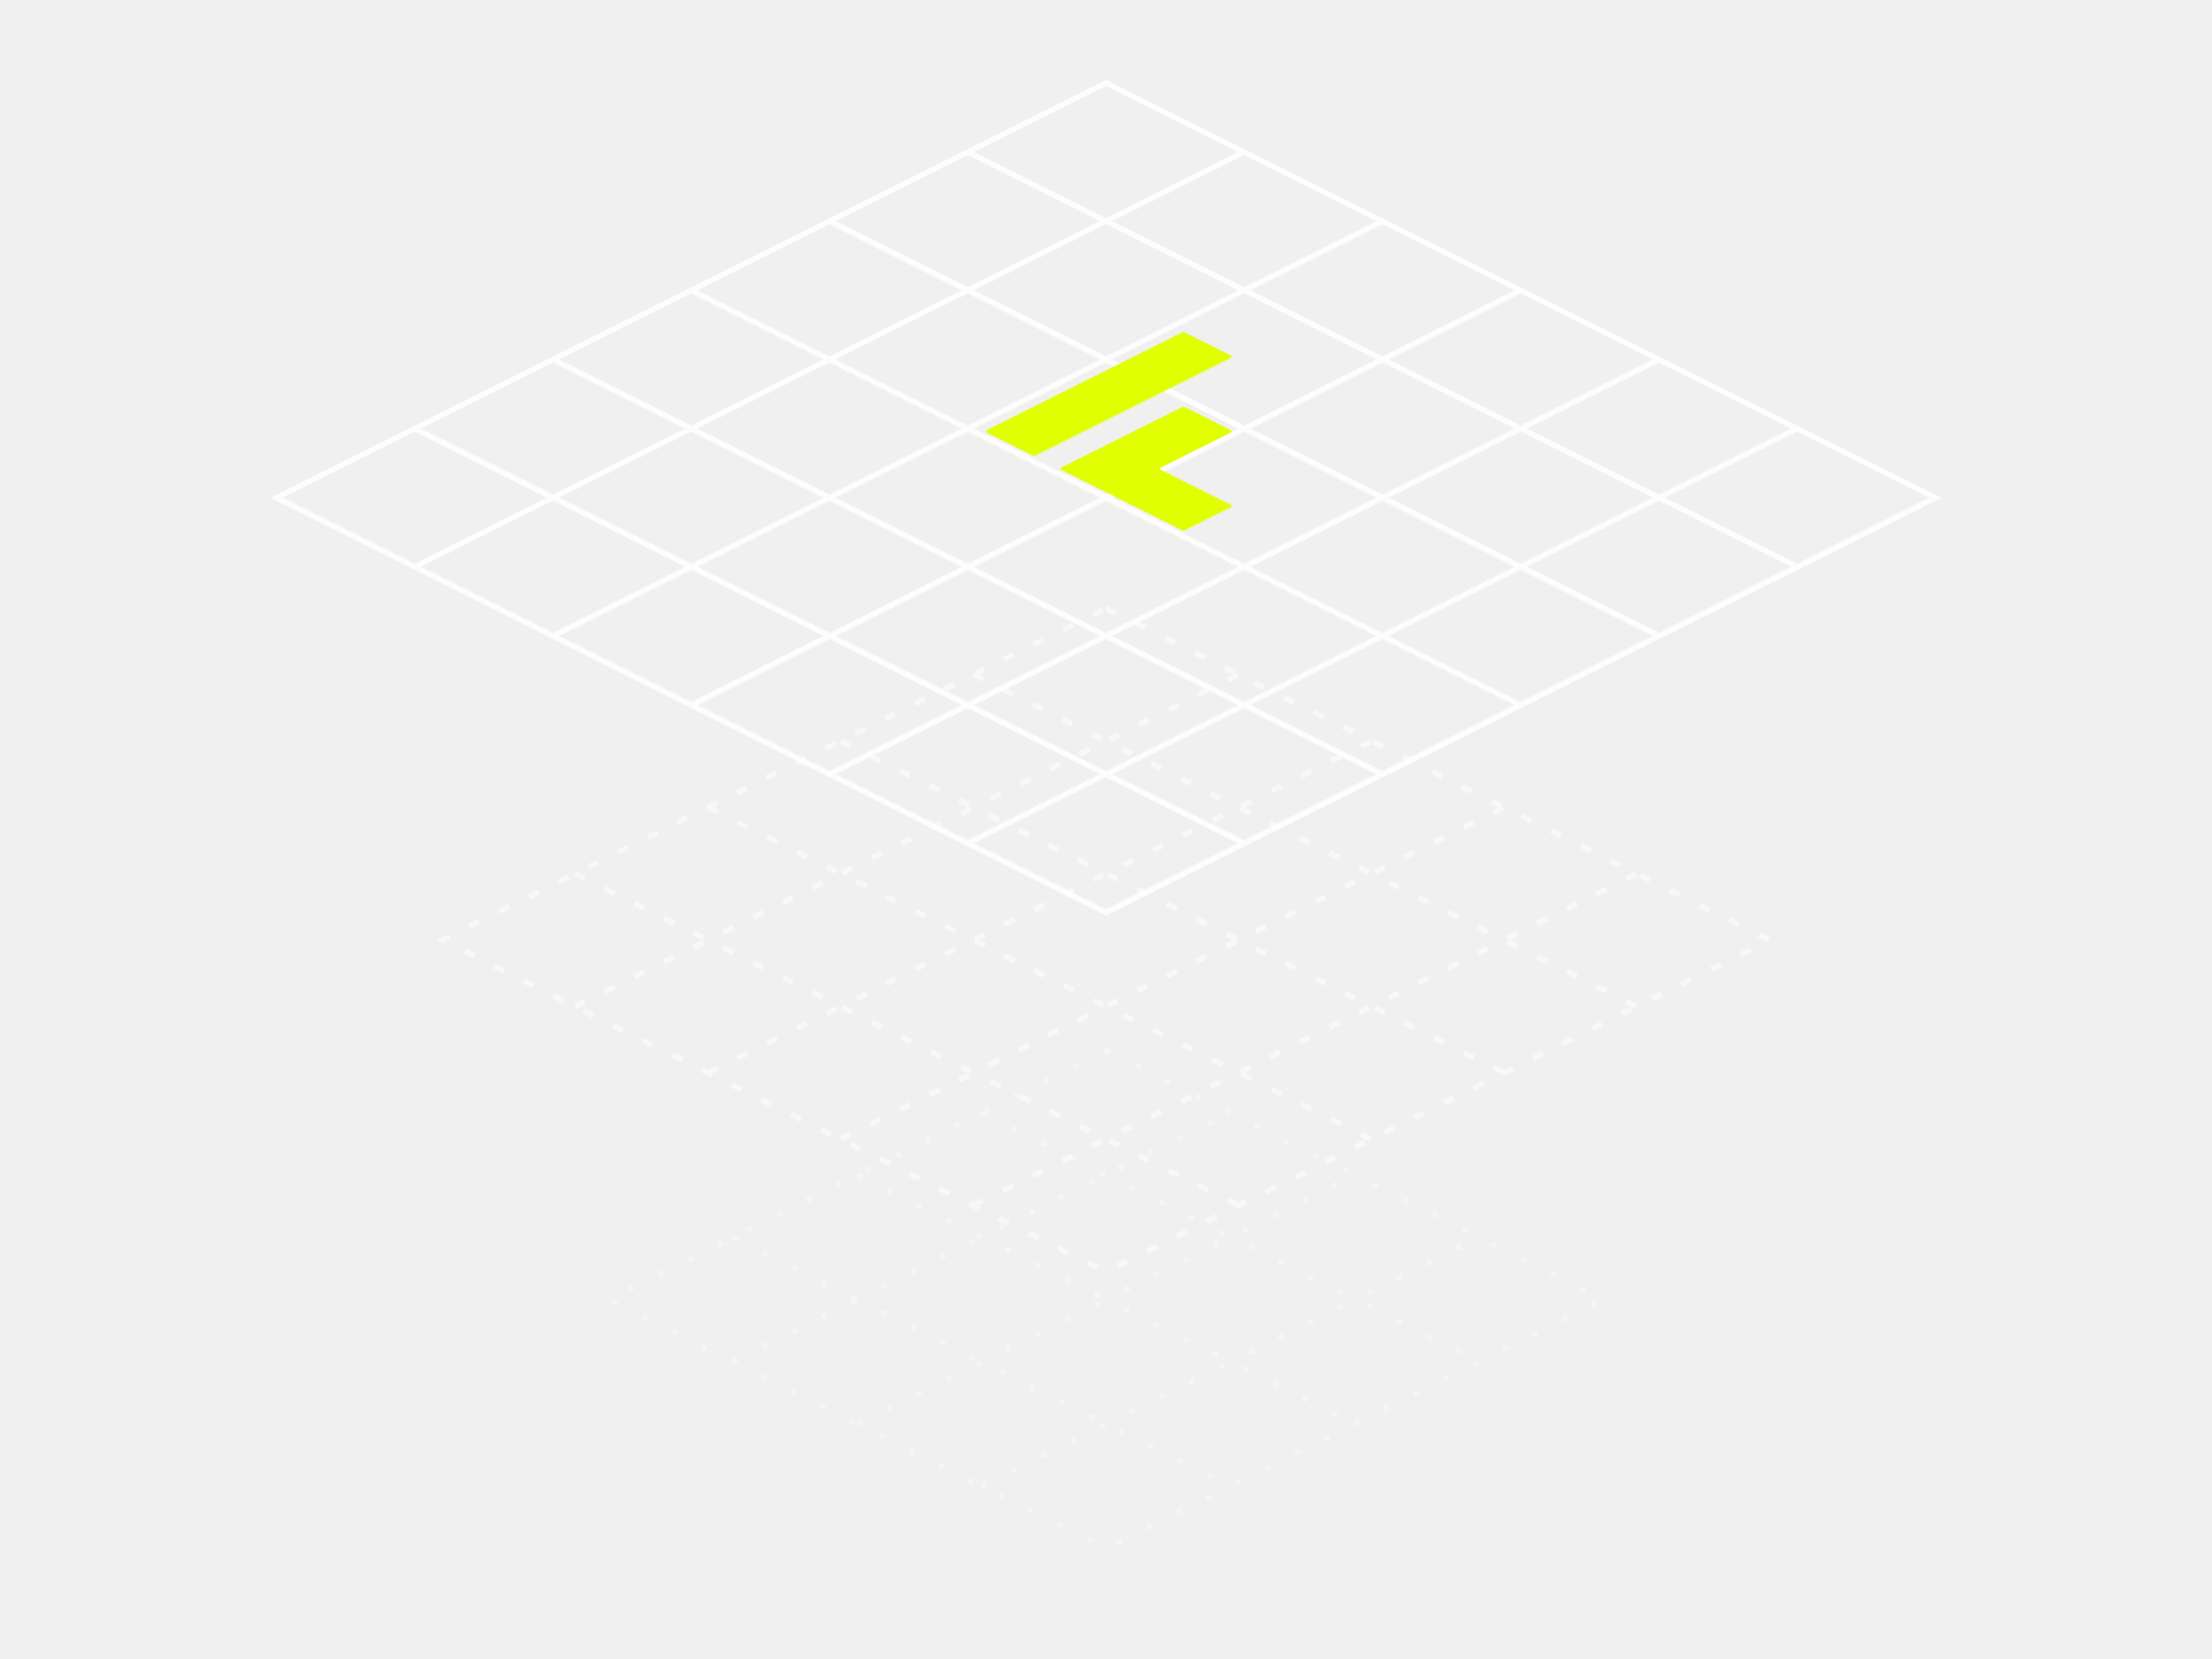
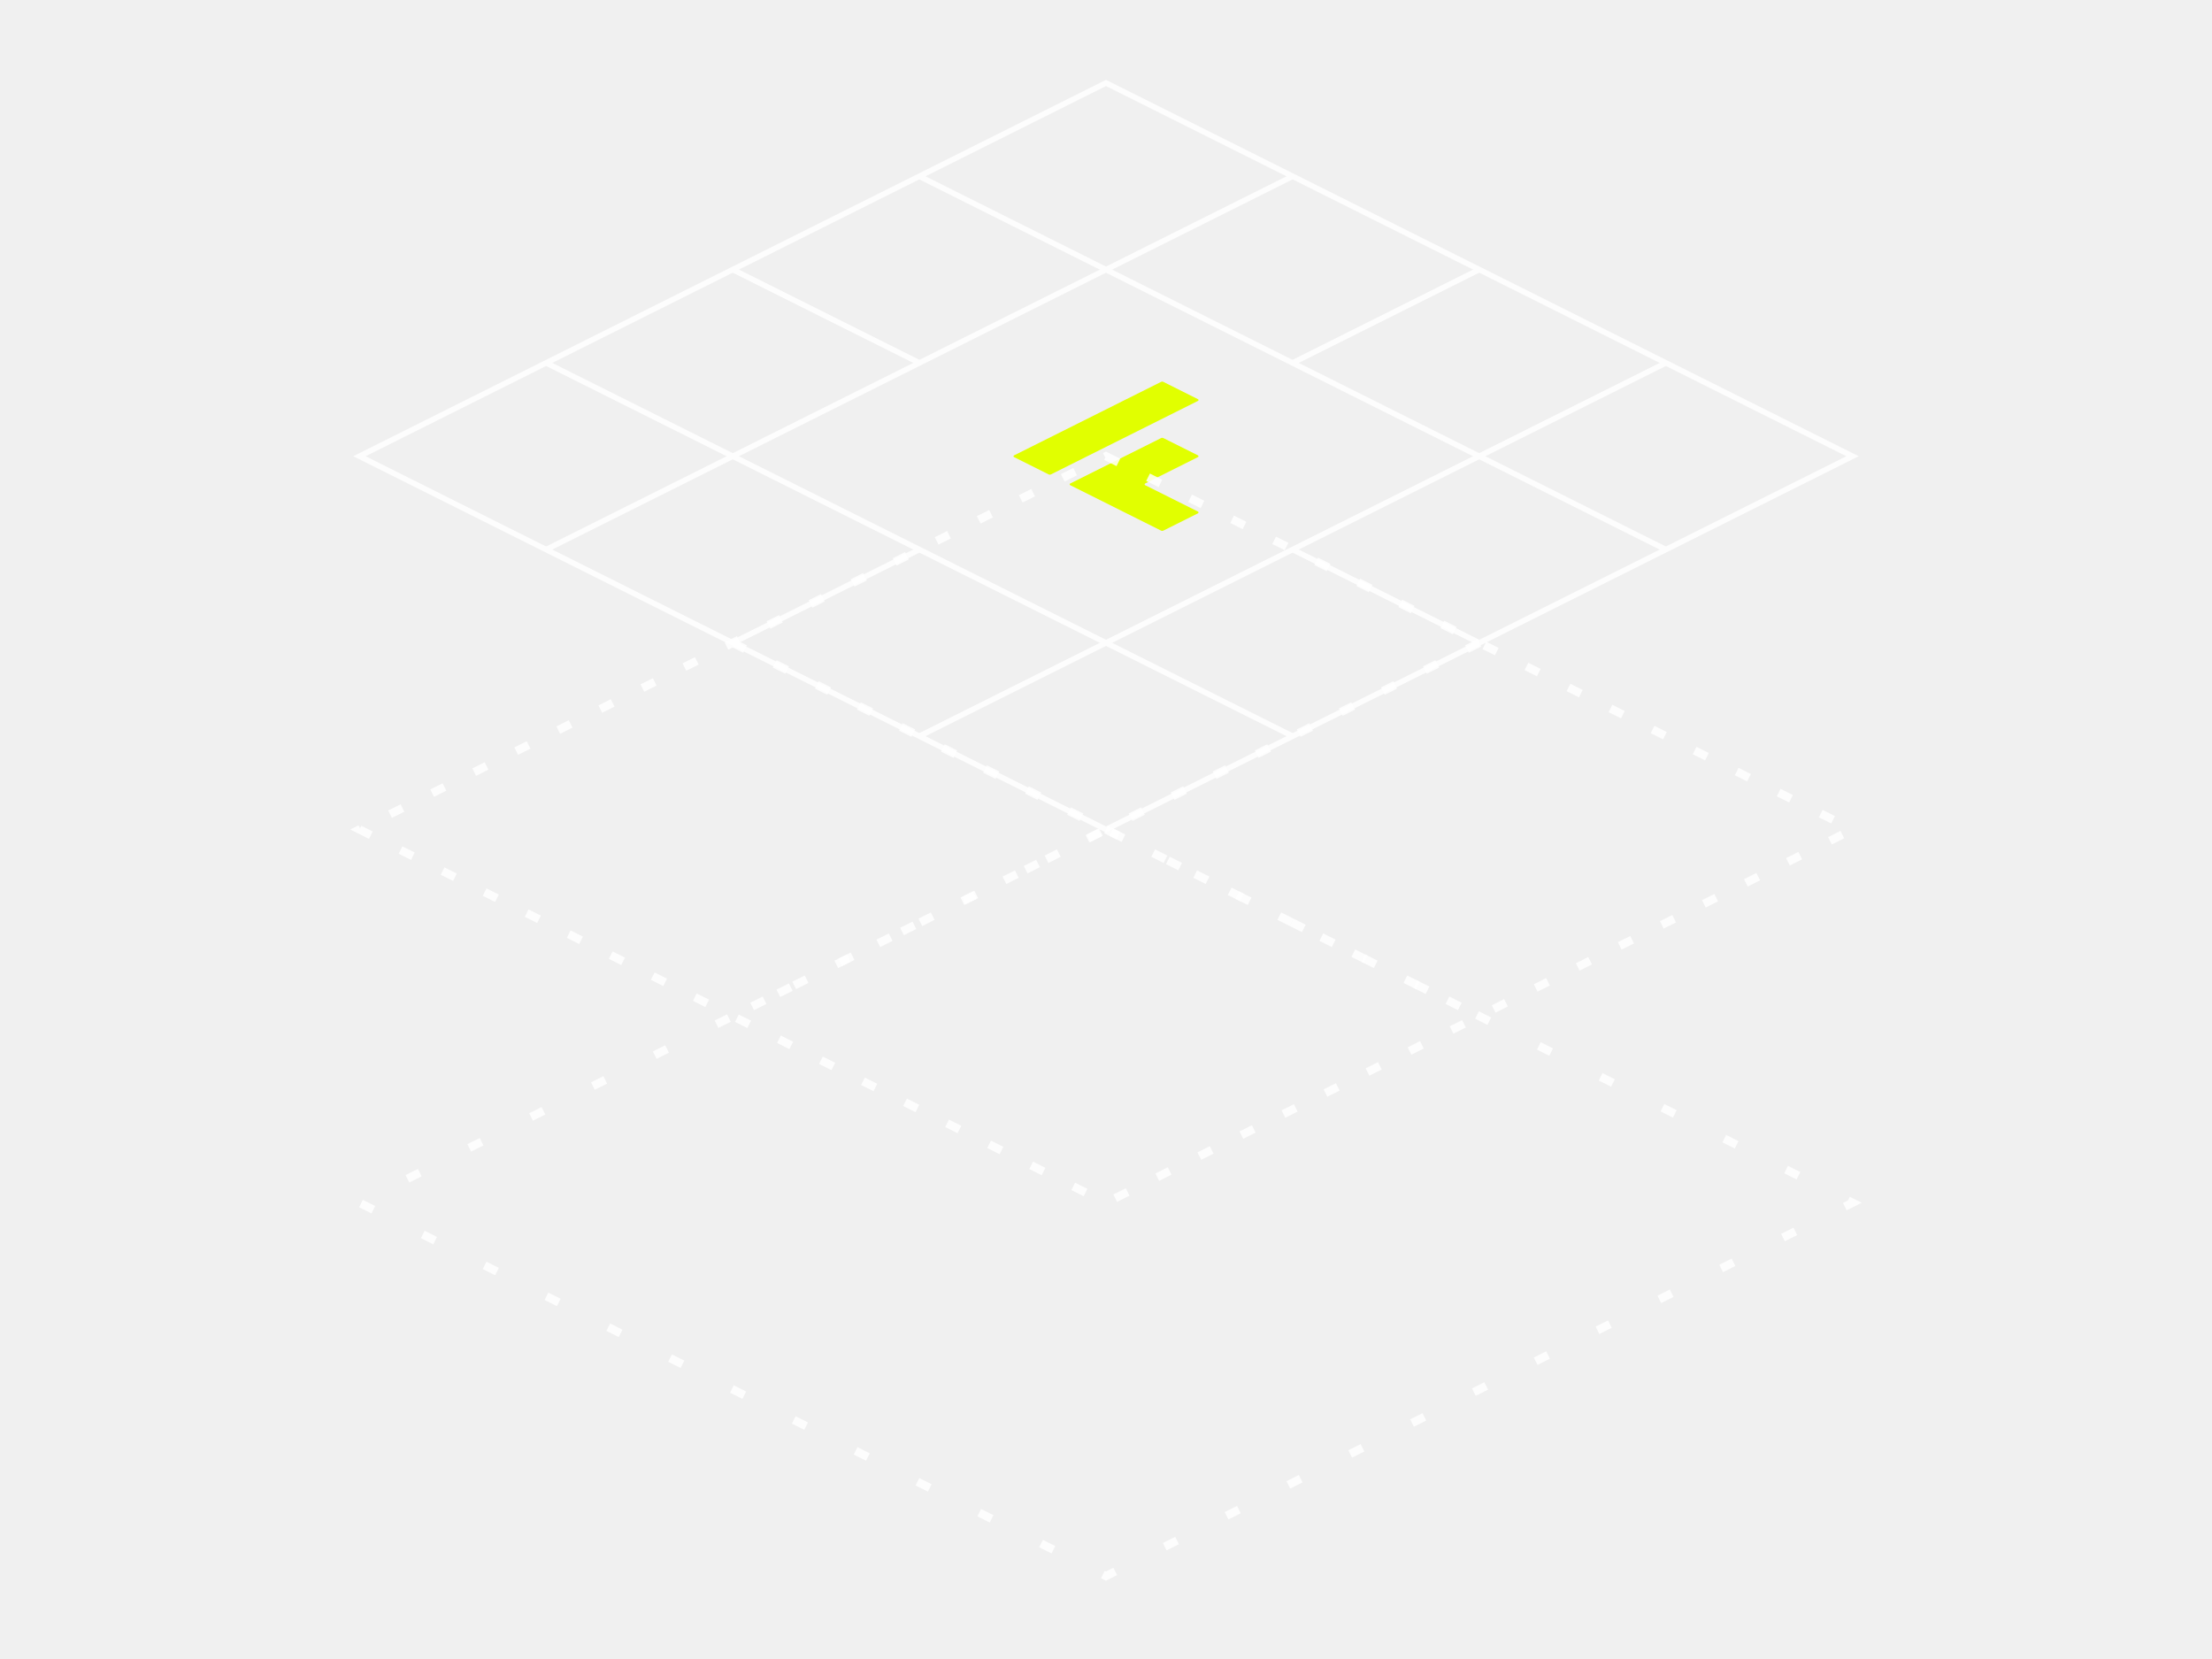
<svg xmlns="http://www.w3.org/2000/svg" width="400" height="300" viewBox="0 0 400 300" fill="none">
  <g stroke="#FFFFFF" stroke-width="1" fill="none" opacity="0.85">
-     <polygon points="200,15.0 350,90 200,165.0 50,90" />
-     <line x1="75.0" y1="77.5" x2="225.0" y2="152.5" />
-     <line x1="75.0" y1="102.5" x2="225.0" y2="27.5" />
-     <line x1="100.0" y1="65.0" x2="250.0" y2="140.0" />
-     <line x1="100.0" y1="115.0" x2="250.0" y2="40.0" />
-     <line x1="125.0" y1="52.5" x2="275.0" y2="127.5" />
-     <line x1="125.0" y1="127.5" x2="275.0" y2="52.5" />
-     <line x1="150.0" y1="40.0" x2="300.0" y2="115.0" />
-     <line x1="150.0" y1="140.0" x2="300.0" y2="65.0" />
-     <line x1="175.0" y1="27.5" x2="325.0" y2="102.5" />
-     <line x1="175.0" y1="152.5" x2="325.0" y2="77.5" />
+     <polygon points="200,15 335,82.5 200,150 65,82.5" />
+     <line x1="233.75" y1="31.88" x2="98.75" y2="99.38" />
+     <line x1="166.25" y1="31.88" x2="301.25" y2="99.38" />
+     <line x1="267.5" y1="48.75" x2="233.75" y2="65.62" />
+     <line x1="166.25" y1="99.38" x2="132.5" y2="116.25" />
+     <line x1="132.5" y1="48.75" x2="166.25" y2="65.62" />
+     <line x1="233.75" y1="99.38" x2="267.5" y2="116.25" />
+     <line x1="301.25" y1="65.62" x2="166.25" y2="133.12" />
+     <line x1="98.75" y1="65.62" x2="233.75" y2="133.12" />
  </g>
-   <g transform="translate(178,60) scale(0.075)" fill="#E1FF00">
+   <g transform="translate(183.06,68.95) scale(0.05647)" fill="#E1FF00">
    <path d="M425.367 332.683C423.155 331.578 423.155 328.422 425.367 327.317L594.633 242.683C596.845 241.578 596.845 238.422 594.633 237.317L483.578 181.789C481.325 180.663 478.675 180.663 476.422 181.789L185.367 327.317C183.155 328.422 183.155 331.578 185.367 332.683L476.422 478.211C478.675 479.337 481.325 479.337 483.578 478.211L594.633 422.683C596.845 421.578 596.845 418.422 594.633 417.317L425.367 332.683Z" />
    <path d="M116.422 298.211C118.675 299.337 121.325 299.337 123.578 298.211L594.633 62.683C596.845 61.578 596.845 58.422 594.633 57.317L483.578 1.789C481.325 0.663 478.675 0.663 476.422 1.789L5.367 237.317C3.155 238.422 3.155 241.578 5.367 242.683L116.422 298.211Z" />
  </g>
-   <g stroke="#FFFFFF" stroke-width="1" fill="none" opacity="0.5" stroke-dasharray="2 4">
-     <polygon points="200,110.0 320,170 200,230.0 80,170" />
-     <line x1="104.0" y1="158.0" x2="224.0" y2="218.0" />
-     <line x1="104.0" y1="182.0" x2="224.0" y2="122.0" />
-     <line x1="128.0" y1="146.0" x2="248.0" y2="206.0" />
-     <line x1="128.0" y1="194.0" x2="248.0" y2="134.0" />
-     <line x1="152.0" y1="134.0" x2="272.0" y2="194.0" />
-     <line x1="152.0" y1="206.0" x2="272.0" y2="146.0" />
-     <line x1="176.0" y1="122.0" x2="296.0" y2="182.0" />
-     <line x1="176.0" y1="218.0" x2="296.0" y2="158.0" />
+   <g stroke="#FFFFFF" stroke-width="1.5" fill="none" opacity="0.85" stroke-dasharray="2.5 6">
+     <polygon points="200,82.5 335,150 200,217.5 65,150" />
+     <line x1="267.5" y1="116.25" x2="132.5" y2="183.75" />
+     <line x1="132.5" y1="116.25" x2="267.5" y2="183.75" />
  </g>
-   <g stroke="#FFFFFF" stroke-width="1" fill="none" opacity="0.32" stroke-dasharray="1 5">
-     <polygon points="200,190.0 290,235 200,280.0 110,235" />
-     <line x1="132.5" y1="223.8" x2="222.5" y2="268.8" />
-     <line x1="132.5" y1="246.2" x2="222.5" y2="201.2" />
-     <line x1="155.0" y1="212.5" x2="245.0" y2="257.5" />
-     <line x1="155.0" y1="257.5" x2="245.0" y2="212.5" />
-     <line x1="177.5" y1="201.2" x2="267.5" y2="246.2" />
-     <line x1="177.5" y1="268.8" x2="267.5" y2="223.8" />
+   <g stroke="#FFFFFF" stroke-width="1.5" fill="none" opacity="0.85" stroke-dasharray="2.5 10">
+     <polygon points="200,150 335,217.5 200,285 65,217.5" />
  </g>
</svg>
